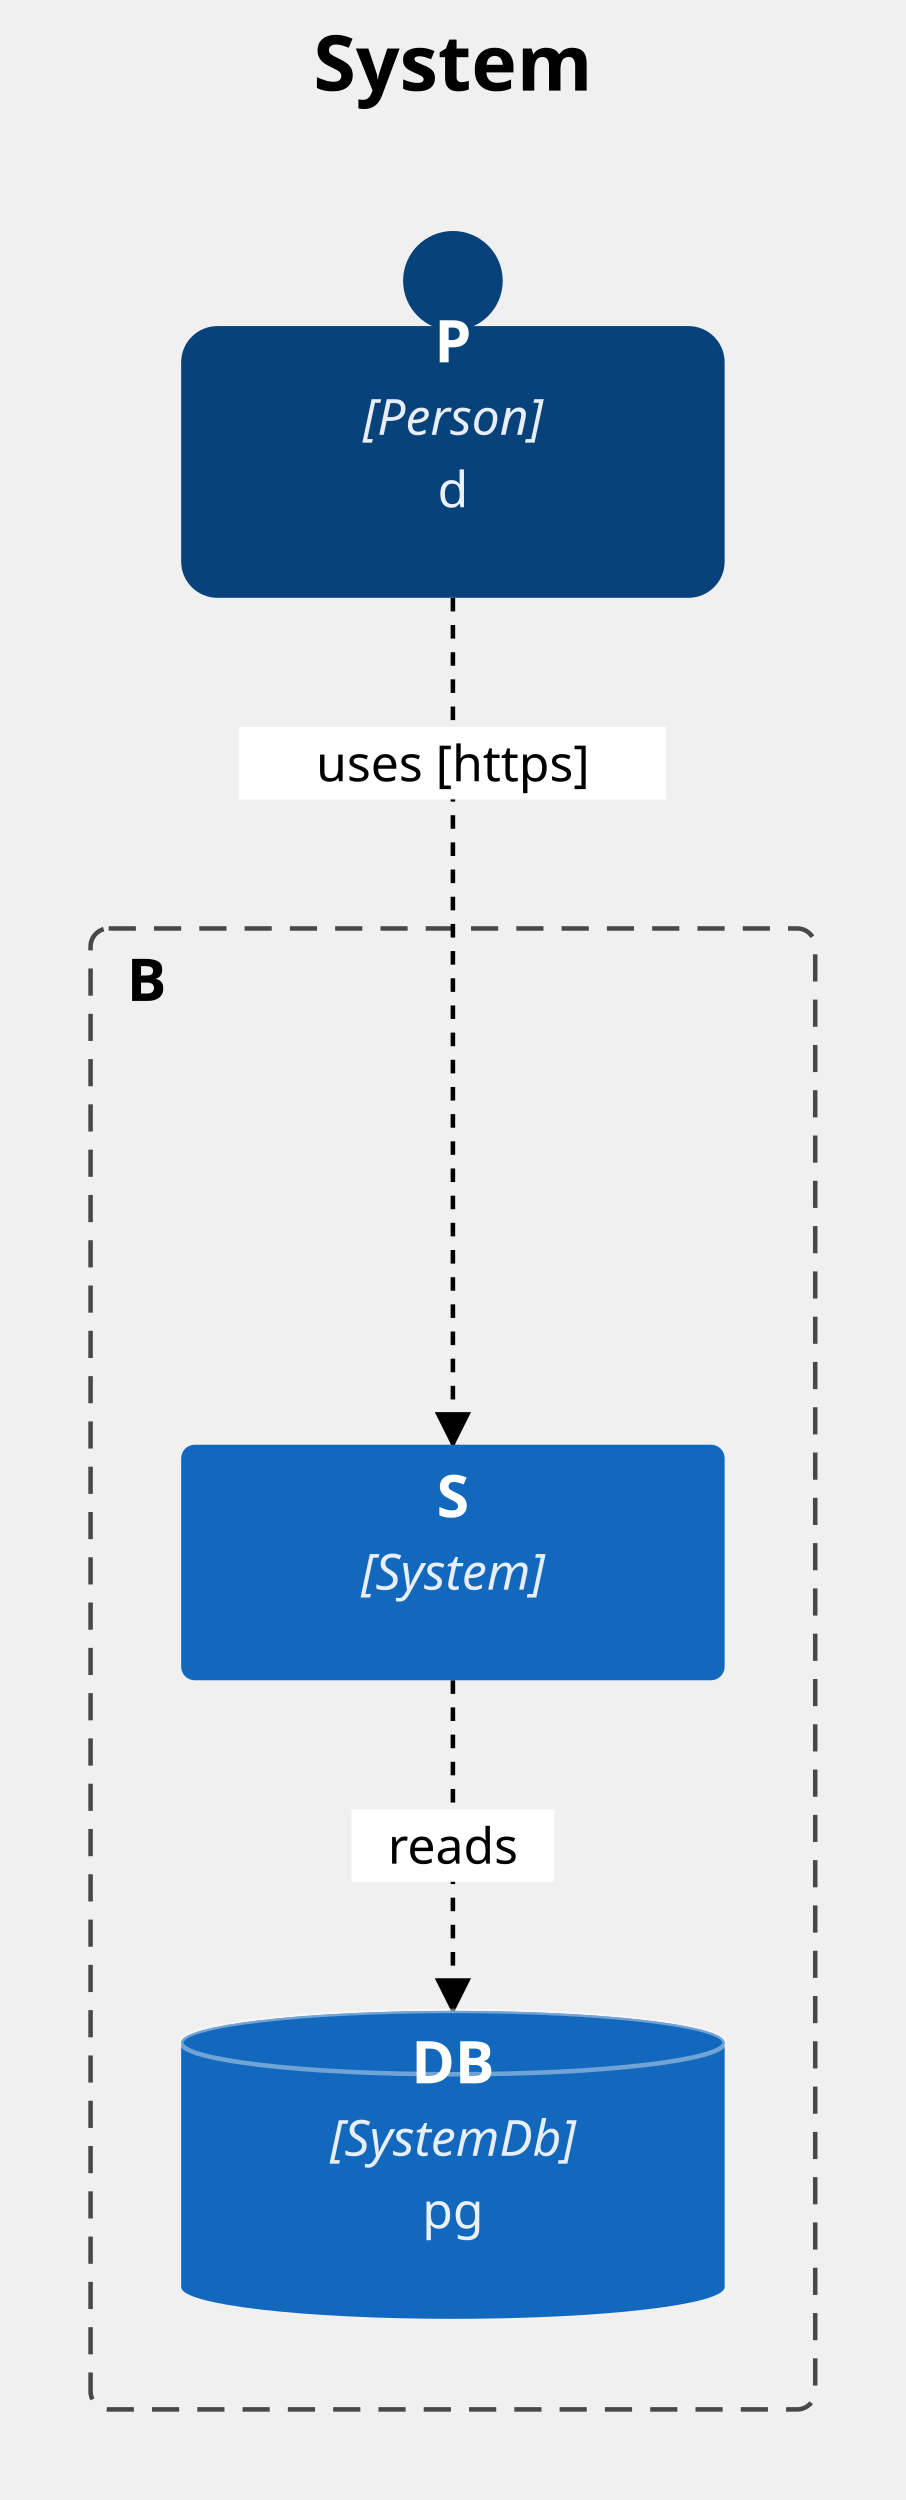
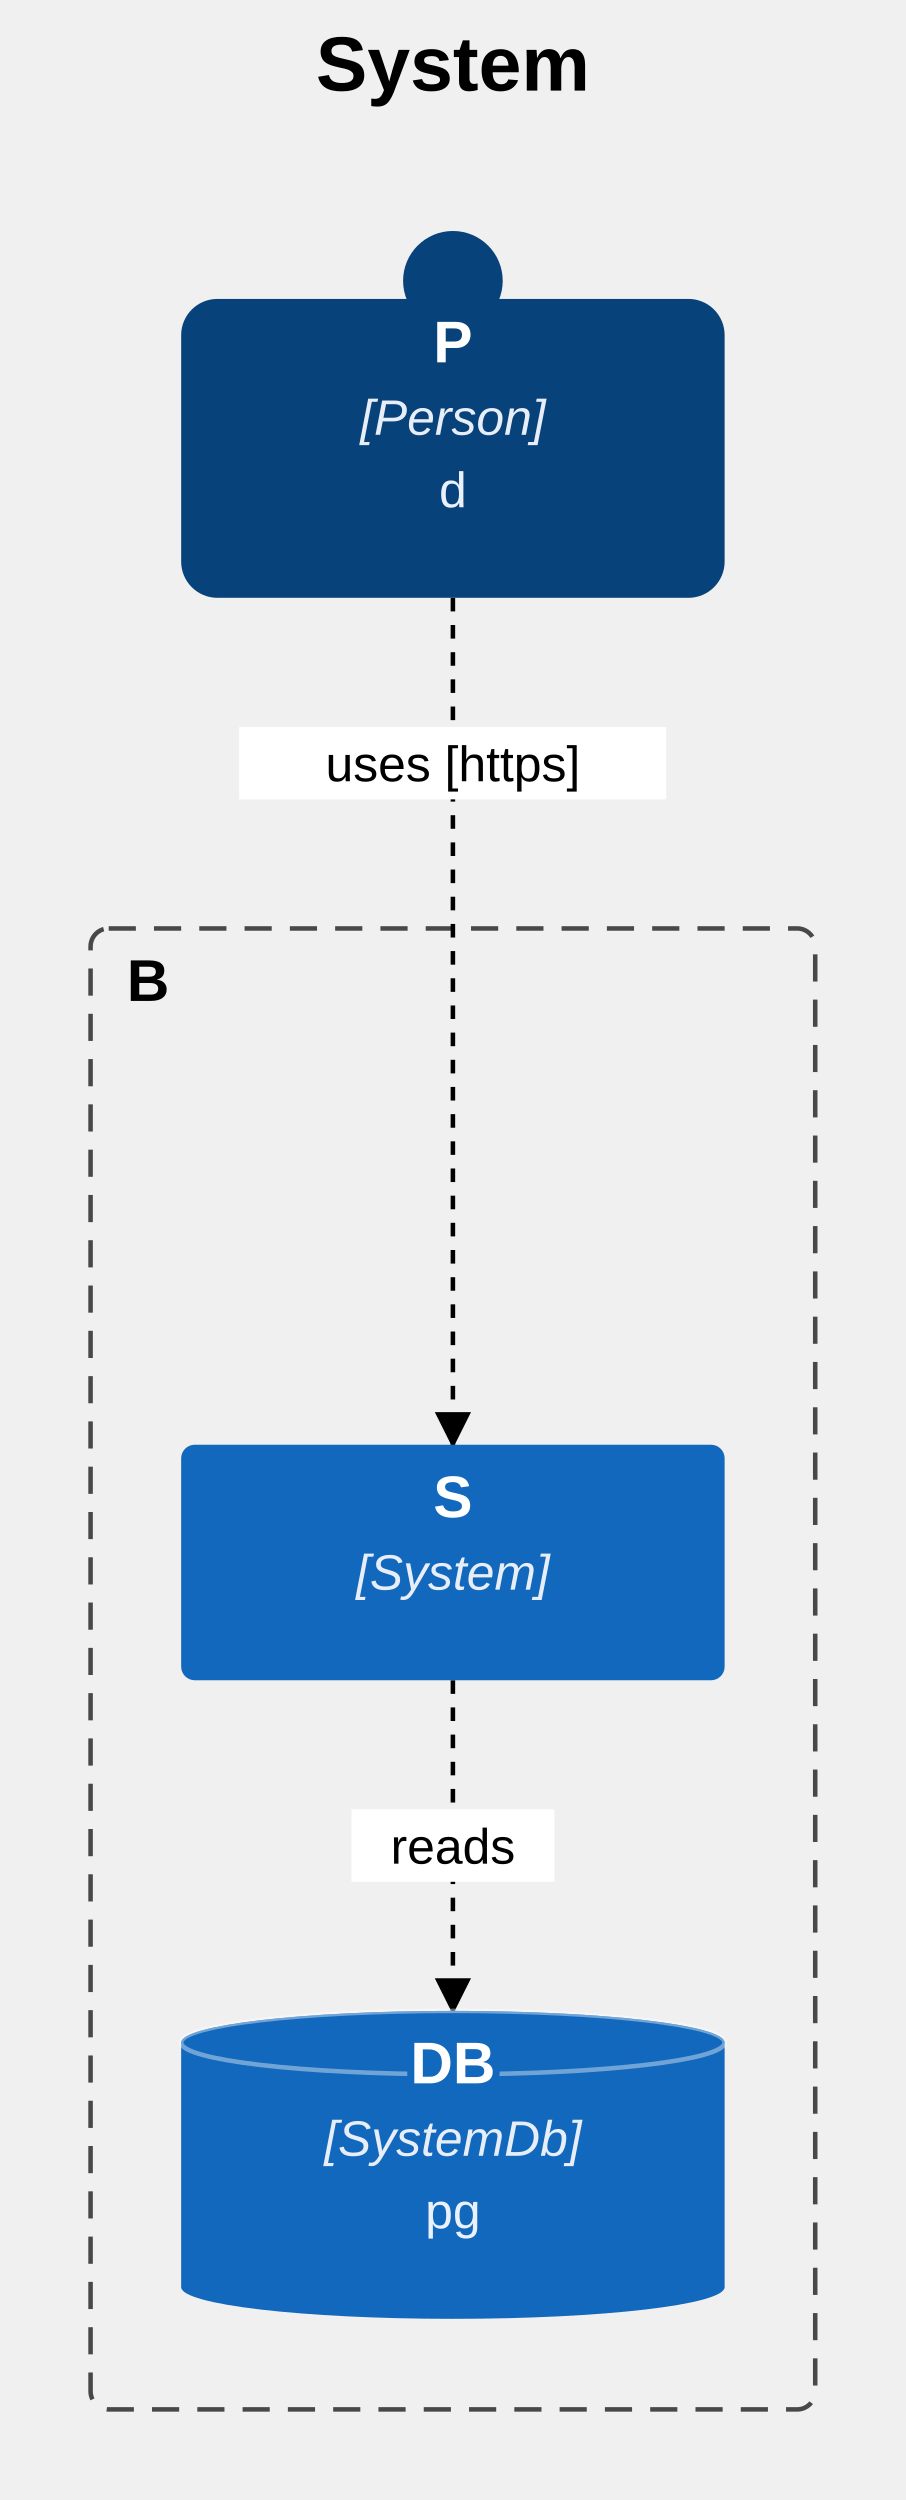
- <svg xmlns="http://www.w3.org/2000/svg" viewBox="0 0 200 552" width="200" height="552" style="font-family:sans-serif;font-size:13px">
+ <svg xmlns="http://www.w3.org/2000/svg" viewBox="0 0 200 552" width="200" height="552" style="font-family:Arial, Helvetica, sans-serif;font-size:13px">
  <defs>
    <marker id="mmd-c4-arrow" viewBox="0 0 10 10" refX="9" refY="5" markerWidth="8" markerHeight="8" orient="auto-start-reverse">
      <path d="M 0 0 L 10 5 L 0 10 z" fill="currentColor" />
    </marker>
  </defs>
  <text x="100.0" y="20" text-anchor="middle" font-weight="bold" font-size="17" fill="currentColor">System</text>
  <rect x="20.0" y="205.0" width="160.0" height="327.0" fill="none" stroke="currentColor" stroke-dasharray="6 4" rx="4" opacity="0.7" />
  <text x="28.0" y="221.0" font-weight="600" fill="currentColor">B</text>
  <path d="M 100.0 132.0 C 100.0 144.5 100.0 144.5 100.0 157.0 C 100.0 168.5 100.0 168.5 100.0 180.0 C 100.0 192.5 100.0 192.5 100.0 205.0 C 100.0 233.0 100.0 233.0 100.0 261.0 C 100.0 273.5 100.0 273.5 100.0 286.0 C 100.0 290.0 100.0 290.0 100.0 294.0 C 100.0 306.5 100.0 306.5 100.0 319.0" fill="none" stroke="currentColor" stroke-dasharray="3 3" marker-end="url(#mmd-c4-arrow)" />
  <rect x="52.8" y="160.5" width="94.3" height="16" fill="var(--surface, #fff)" />
  <text x="100.0" y="172.5" text-anchor="middle" font-size="11" fill="currentColor">uses [https]</text>
  <path d="M 100.0 371.0 C 100.0 383.5 100.0 383.5 100.0 396.0 C 100.0 407.5 100.0 407.5 100.0 419.0 C 100.0 431.5 100.0 431.5 100.0 444.0" fill="none" stroke="currentColor" stroke-dasharray="3 3" marker-end="url(#mmd-c4-arrow)" />
  <rect x="77.6" y="399.5" width="44.8" height="16" fill="var(--surface, #fff)" />
  <text x="100.0" y="411.5" text-anchor="middle" font-size="11" fill="currentColor">reads</text>
  <circle cx="100.0" cy="62.0" r="11" fill="#08427b" />
-   <rect x="40.0" y="72.0" width="120.0" height="60.0" fill="#08427b" rx="8" />
-   <text x="100.0" y="80.0" text-anchor="middle" font-weight="700" fill="#fff">P</text>
-   <text x="100.0" y="96.0" text-anchor="middle" font-size="11" font-style="italic" fill="#e8eef7">[Person]</text>
-   <text x="100.0" y="112.0" text-anchor="middle" font-size="11" fill="#eaf1fb">d</text>
+   <rect x="40.0" y="66.0" width="120.0" height="66.0" fill="#08427b" rx="8" />
  <rect x="40.0" y="319.0" width="120.0" height="52.0" fill="#1168bd" rx="3" />
-   <text x="100.0" y="335.0" text-anchor="middle" font-weight="700" fill="#fff">S</text>
-   <text x="100.0" y="351.0" text-anchor="middle" font-size="11" font-style="italic" fill="#e8eef7">[System]</text>
  <path d="M 40.0 451.0 L 40.0 505.0 A 60.0 7 0 0 0 160.0 505.0 L 160.0 451.0 A 60.0 7 0 0 0 40.0 451.0 Z" fill="#1168bd" />
  <ellipse cx="100.0" cy="451.0" rx="60.0" ry="7" fill="#1168bd" stroke="#fff" stroke-opacity="0.4" />
-   <text x="100.0" y="460.0" text-anchor="middle" font-weight="700" fill="#fff">DB</text>
-   <text x="100.0" y="476.0" text-anchor="middle" font-size="11" font-style="italic" fill="#e8eef7">[SystemDb]</text>
-   <text x="100.0" y="492.0" text-anchor="middle" font-size="11" fill="#eaf1fb">pg</text>
+   <text x="100.0" y="80.0" text-anchor="middle" font-size="13" font-weight="700" font-style="normal" fill="#08427b" stroke="#08427b" stroke-width="3" stroke-linejoin="round" paint-order="stroke" data-label-underlay="true" aria-hidden="true" pointer-events="none" style="user-select:none">P</text>
+   <text x="100.0" y="96.0" text-anchor="middle" font-size="11" font-weight="400" font-style="italic" fill="#08427b" stroke="#08427b" stroke-width="3" stroke-linejoin="round" paint-order="stroke" data-label-underlay="true" aria-hidden="true" pointer-events="none" style="user-select:none">[Person]</text>
+   <text x="100.0" y="112.0" text-anchor="middle" font-size="11" font-weight="400" font-style="normal" fill="#08427b" stroke="#08427b" stroke-width="3" stroke-linejoin="round" paint-order="stroke" data-label-underlay="true" aria-hidden="true" pointer-events="none" style="user-select:none">d</text>
+   <text x="100.0" y="335.0" text-anchor="middle" font-size="13" font-weight="700" font-style="normal" fill="#1168bd" stroke="#1168bd" stroke-width="3" stroke-linejoin="round" paint-order="stroke" data-label-underlay="true" aria-hidden="true" pointer-events="none" style="user-select:none">S</text>
+   <text x="100.0" y="351.0" text-anchor="middle" font-size="11" font-weight="400" font-style="italic" fill="#1168bd" stroke="#1168bd" stroke-width="3" stroke-linejoin="round" paint-order="stroke" data-label-underlay="true" aria-hidden="true" pointer-events="none" style="user-select:none">[System]</text>
+   <text x="100.0" y="460.0" text-anchor="middle" font-size="13" font-weight="700" font-style="normal" fill="#1168bd" stroke="#1168bd" stroke-width="3" stroke-linejoin="round" paint-order="stroke" data-label-underlay="true" aria-hidden="true" pointer-events="none" style="user-select:none">DB</text>
+   <text x="100.0" y="476.0" text-anchor="middle" font-size="11" font-weight="400" font-style="italic" fill="#1168bd" stroke="#1168bd" stroke-width="3" stroke-linejoin="round" paint-order="stroke" data-label-underlay="true" aria-hidden="true" pointer-events="none" style="user-select:none">[SystemDb]</text>
+   <text x="100.0" y="492.0" text-anchor="middle" font-size="11" font-weight="400" font-style="normal" fill="#1168bd" stroke="#1168bd" stroke-width="3" stroke-linejoin="round" paint-order="stroke" data-label-underlay="true" aria-hidden="true" pointer-events="none" style="user-select:none">pg</text>
+   <text x="100.0" y="80.0" text-anchor="middle" font-size="13" font-weight="700" font-style="normal" fill="#fff" stroke="#08427b" stroke-width="3" stroke-linejoin="round" paint-order="stroke">P</text>
+   <text x="100.0" y="96.0" text-anchor="middle" font-size="11" font-weight="400" font-style="italic" fill="#e8eef7" stroke="#08427b" stroke-width="3" stroke-linejoin="round" paint-order="stroke">[Person]</text>
+   <text x="100.0" y="112.0" text-anchor="middle" font-size="11" font-weight="400" font-style="normal" fill="#eaf1fb" stroke="#08427b" stroke-width="3" stroke-linejoin="round" paint-order="stroke">d</text>
+   <text x="100.0" y="335.0" text-anchor="middle" font-size="13" font-weight="700" font-style="normal" fill="#fff" stroke="#1168bd" stroke-width="3" stroke-linejoin="round" paint-order="stroke">S</text>
+   <text x="100.0" y="351.0" text-anchor="middle" font-size="11" font-weight="400" font-style="italic" fill="#e8eef7" stroke="#1168bd" stroke-width="3" stroke-linejoin="round" paint-order="stroke">[System]</text>
+   <text x="100.0" y="460.0" text-anchor="middle" font-size="13" font-weight="700" font-style="normal" fill="#fff" stroke="#1168bd" stroke-width="3" stroke-linejoin="round" paint-order="stroke">DB</text>
+   <text x="100.0" y="476.0" text-anchor="middle" font-size="11" font-weight="400" font-style="italic" fill="#e8eef7" stroke="#1168bd" stroke-width="3" stroke-linejoin="round" paint-order="stroke">[SystemDb]</text>
+   <text x="100.0" y="492.0" text-anchor="middle" font-size="11" font-weight="400" font-style="normal" fill="#eaf1fb" stroke="#1168bd" stroke-width="3" stroke-linejoin="round" paint-order="stroke">pg</text>
</svg>
